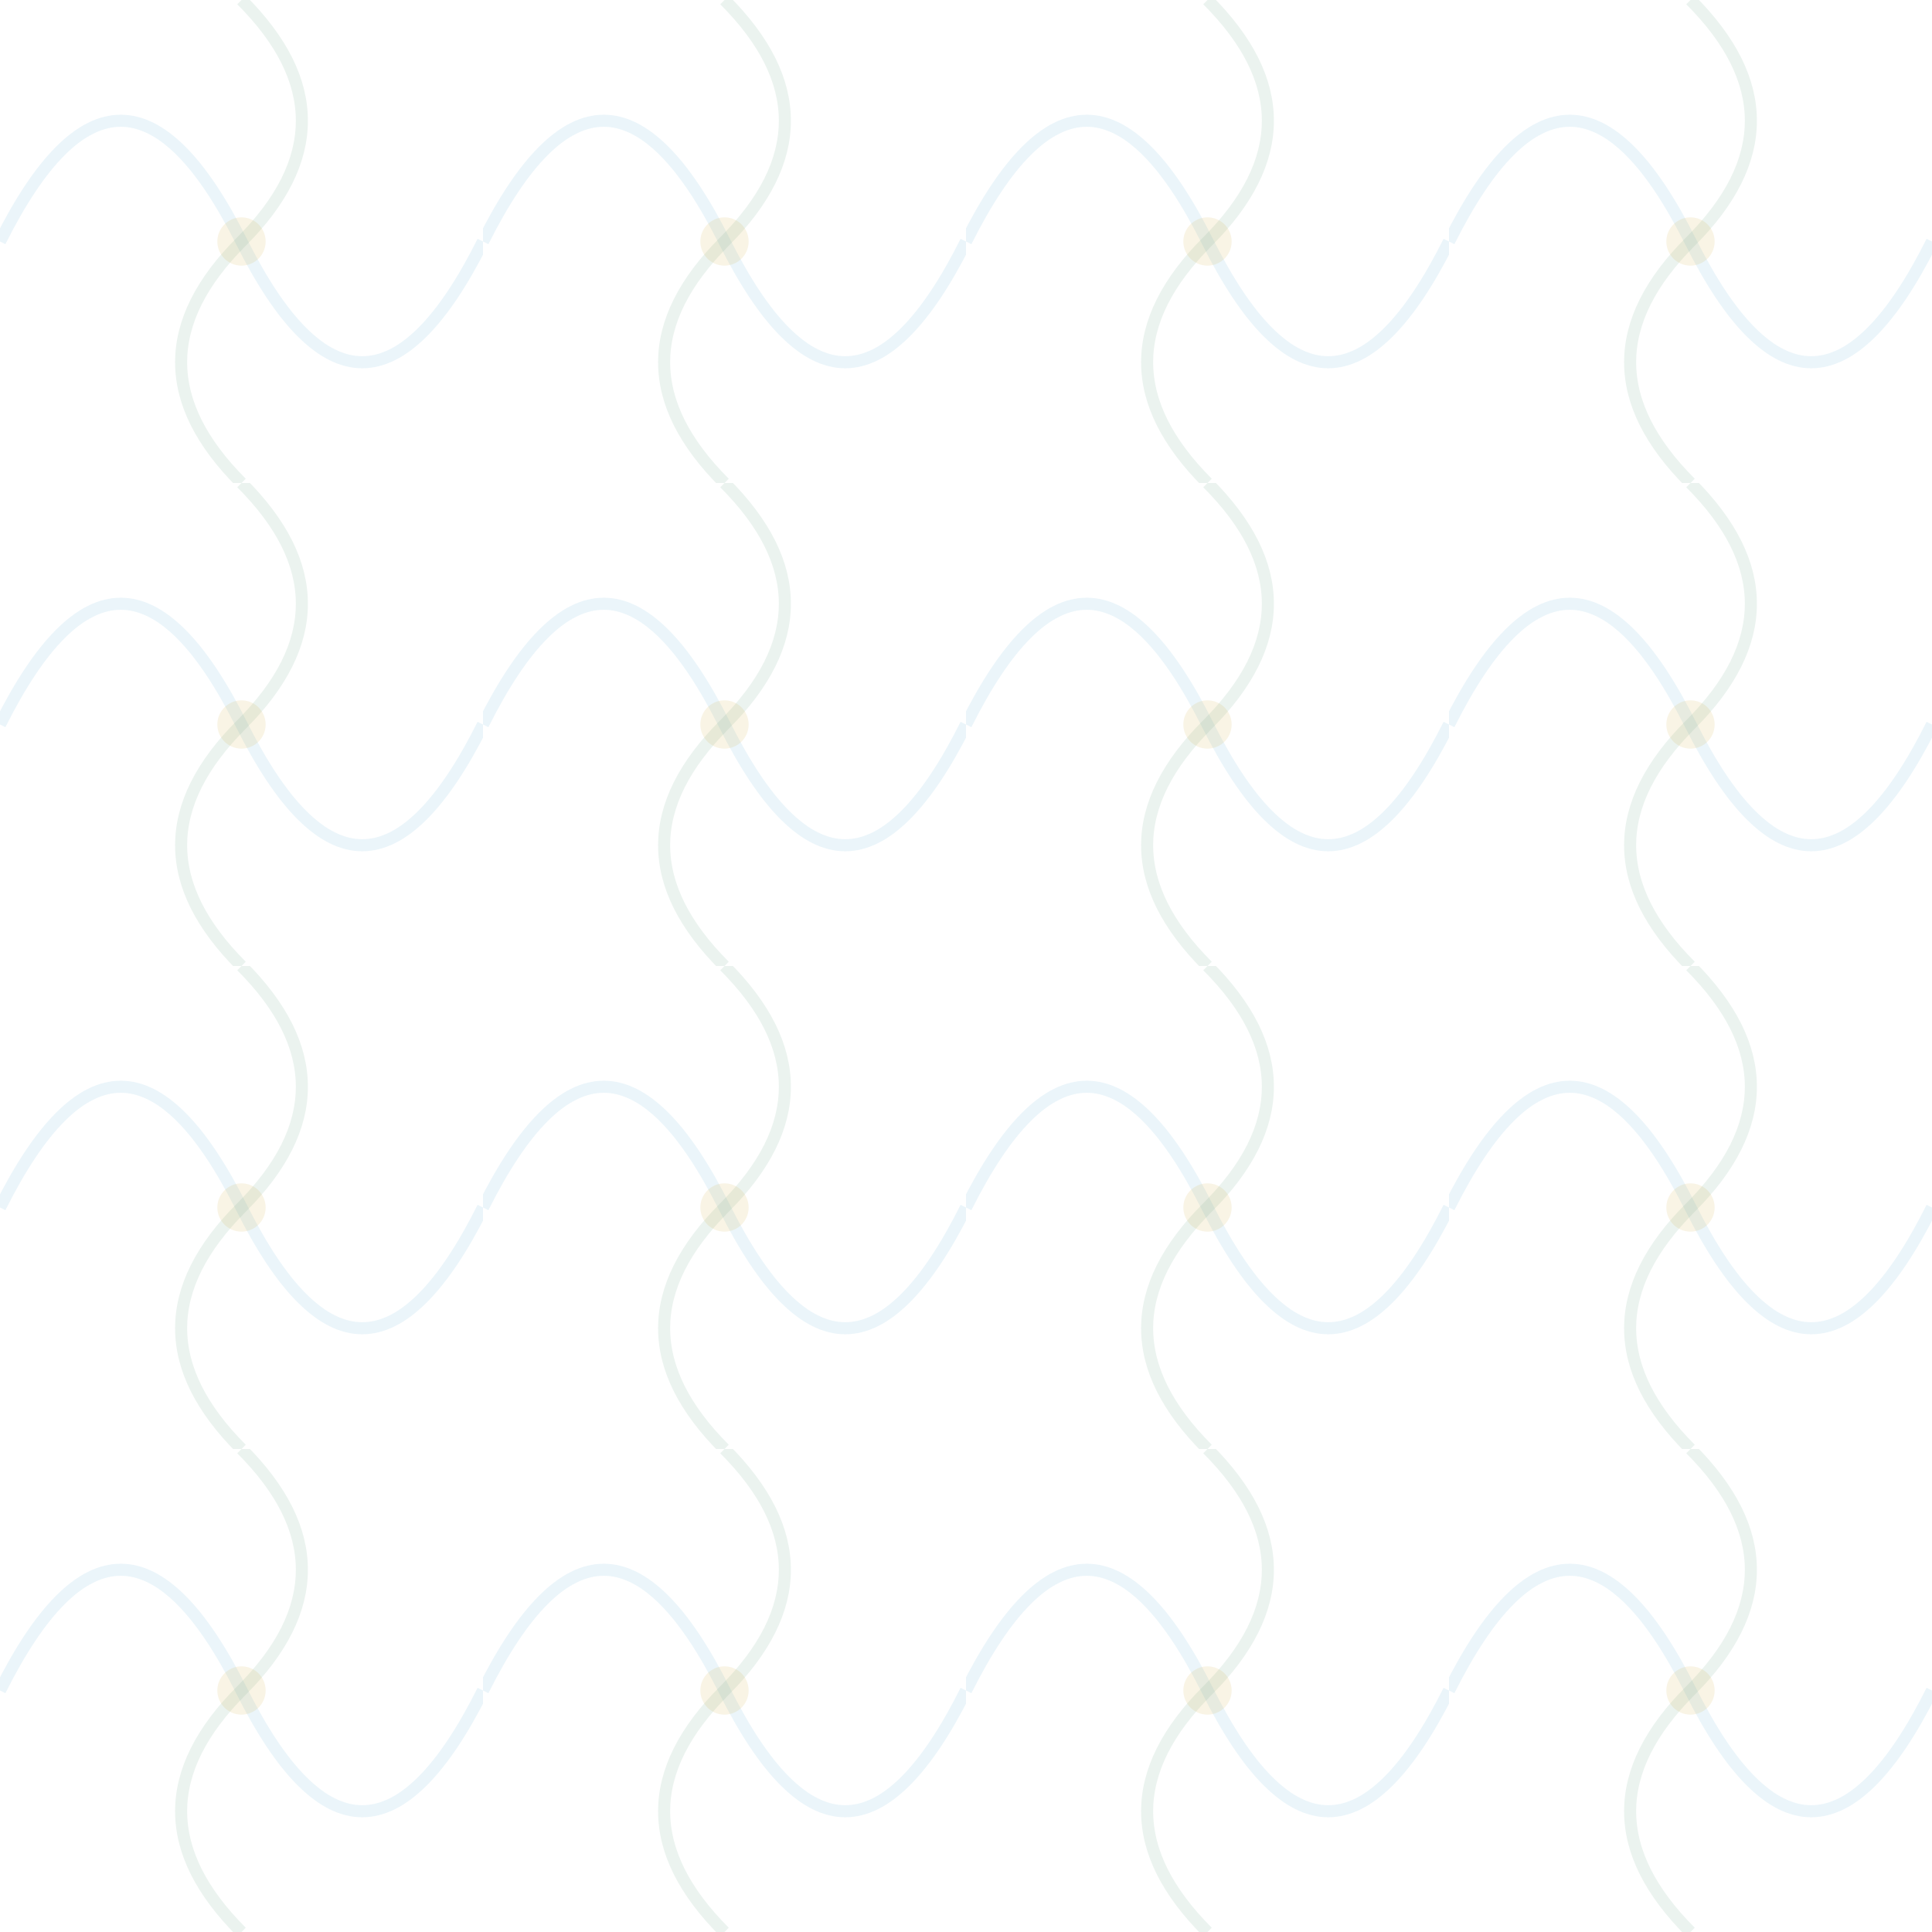
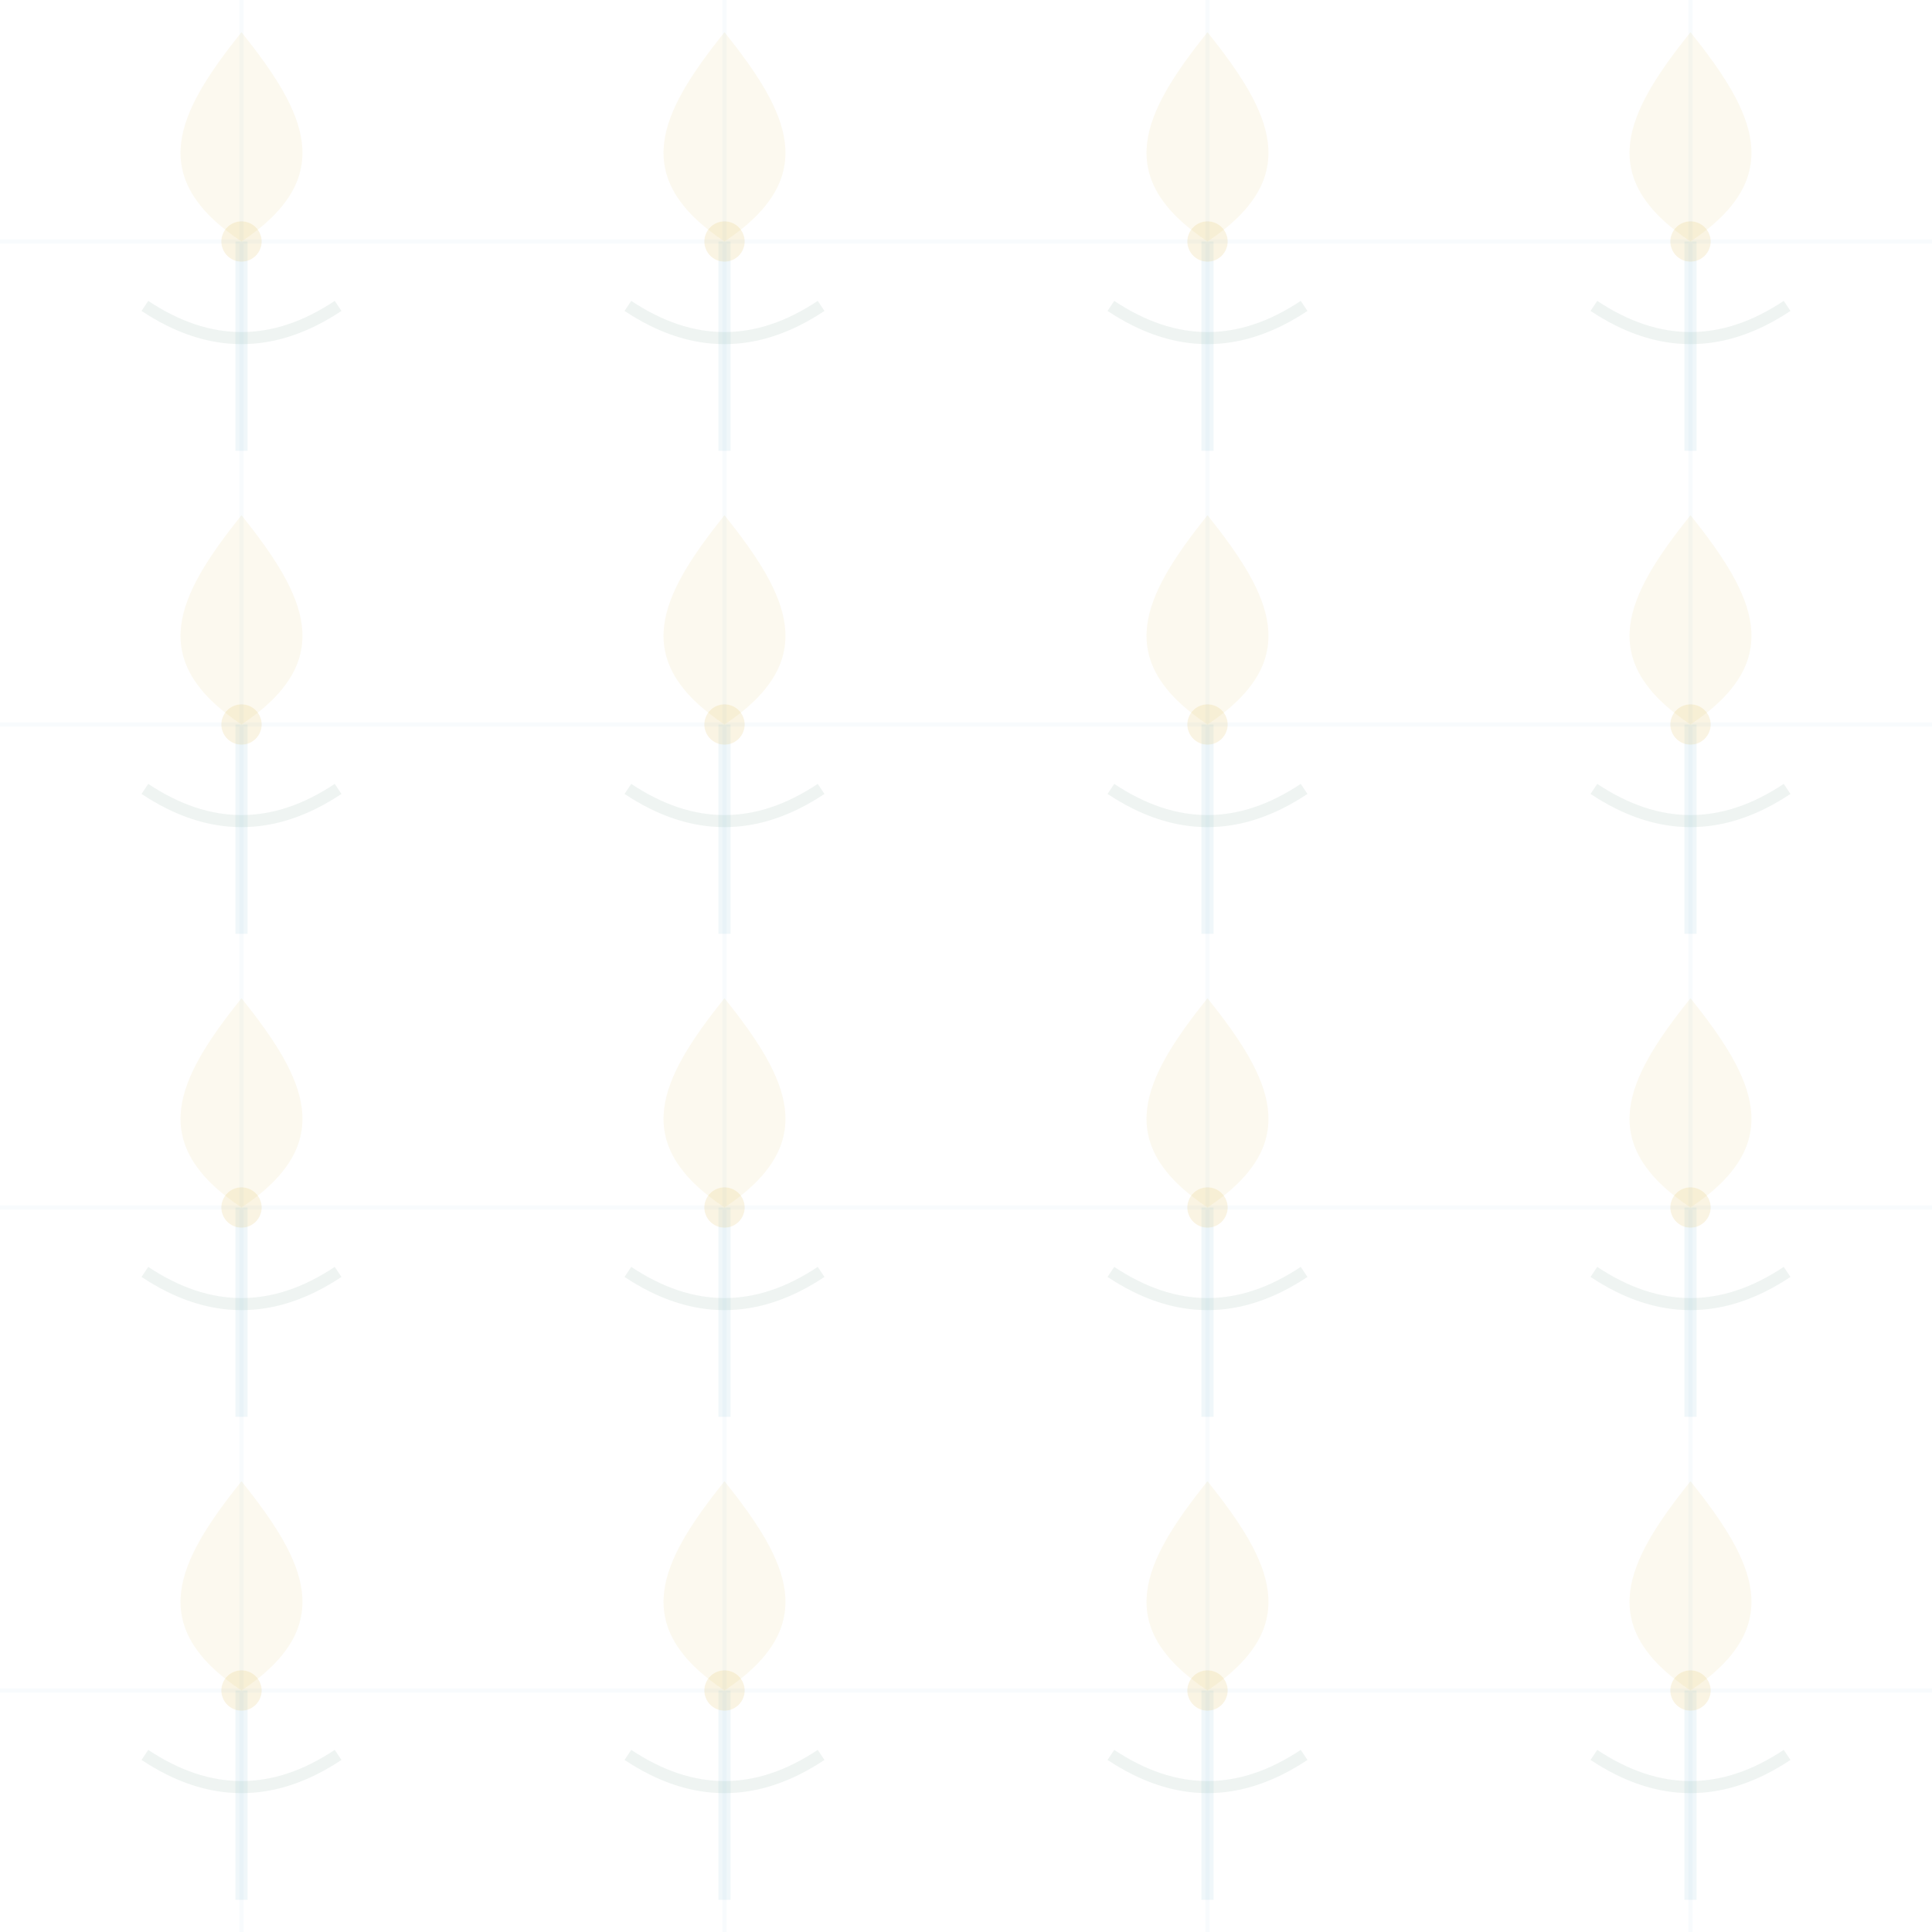
- <svg xmlns="http://www.w3.org/2000/svg" width="320" height="320" viewBox="0 0 320 320">
+ <svg xmlns="http://www.w3.org/2000/svg" width="240" height="240" viewBox="0 0 240 240">
  <defs>
-     <pattern id="bashkir-ornament" width="80" height="80" patternUnits="userSpaceOnUse">
-       <path d="M0 40 Q20 0 40 40 T80 40" fill="none" stroke="#0080C6" stroke-opacity="0.08" stroke-width="2" />
-       <path d="M40 0 Q60 20 40 40 T40 80" fill="none" stroke="#006633" stroke-opacity="0.08" stroke-width="2" />
-       <circle cx="40" cy="40" r="4" fill="#C9A227" fill-opacity="0.12" />
+     <pattern id="kurai" width="60" height="60" patternUnits="userSpaceOnUse">
+       <path d="M30 4 C38 14, 42 22, 30 30 C18 22, 22 14, 30 4 Z" fill="#D4A017" fill-opacity="0.07" />
+       <path d="M30 30 L30 56" stroke="#0077B6" stroke-opacity="0.06" stroke-width="1.5" />
+       <path d="M18 38 Q30 46 42 38" fill="none" stroke="#1B5E3B" stroke-opacity="0.07" stroke-width="1.5" />
+       <circle cx="30" cy="30" r="2.5" fill="#D4A017" fill-opacity="0.12" />
+       <path d="M0 30 H60 M30 0 V60" stroke="#0077B6" stroke-opacity="0.03" stroke-width="0.5" />
    </pattern>
  </defs>
-   <rect width="320" height="320" fill="url(#bashkir-ornament)" />
+   <rect width="240" height="240" fill="url(#kurai)" />
</svg>
